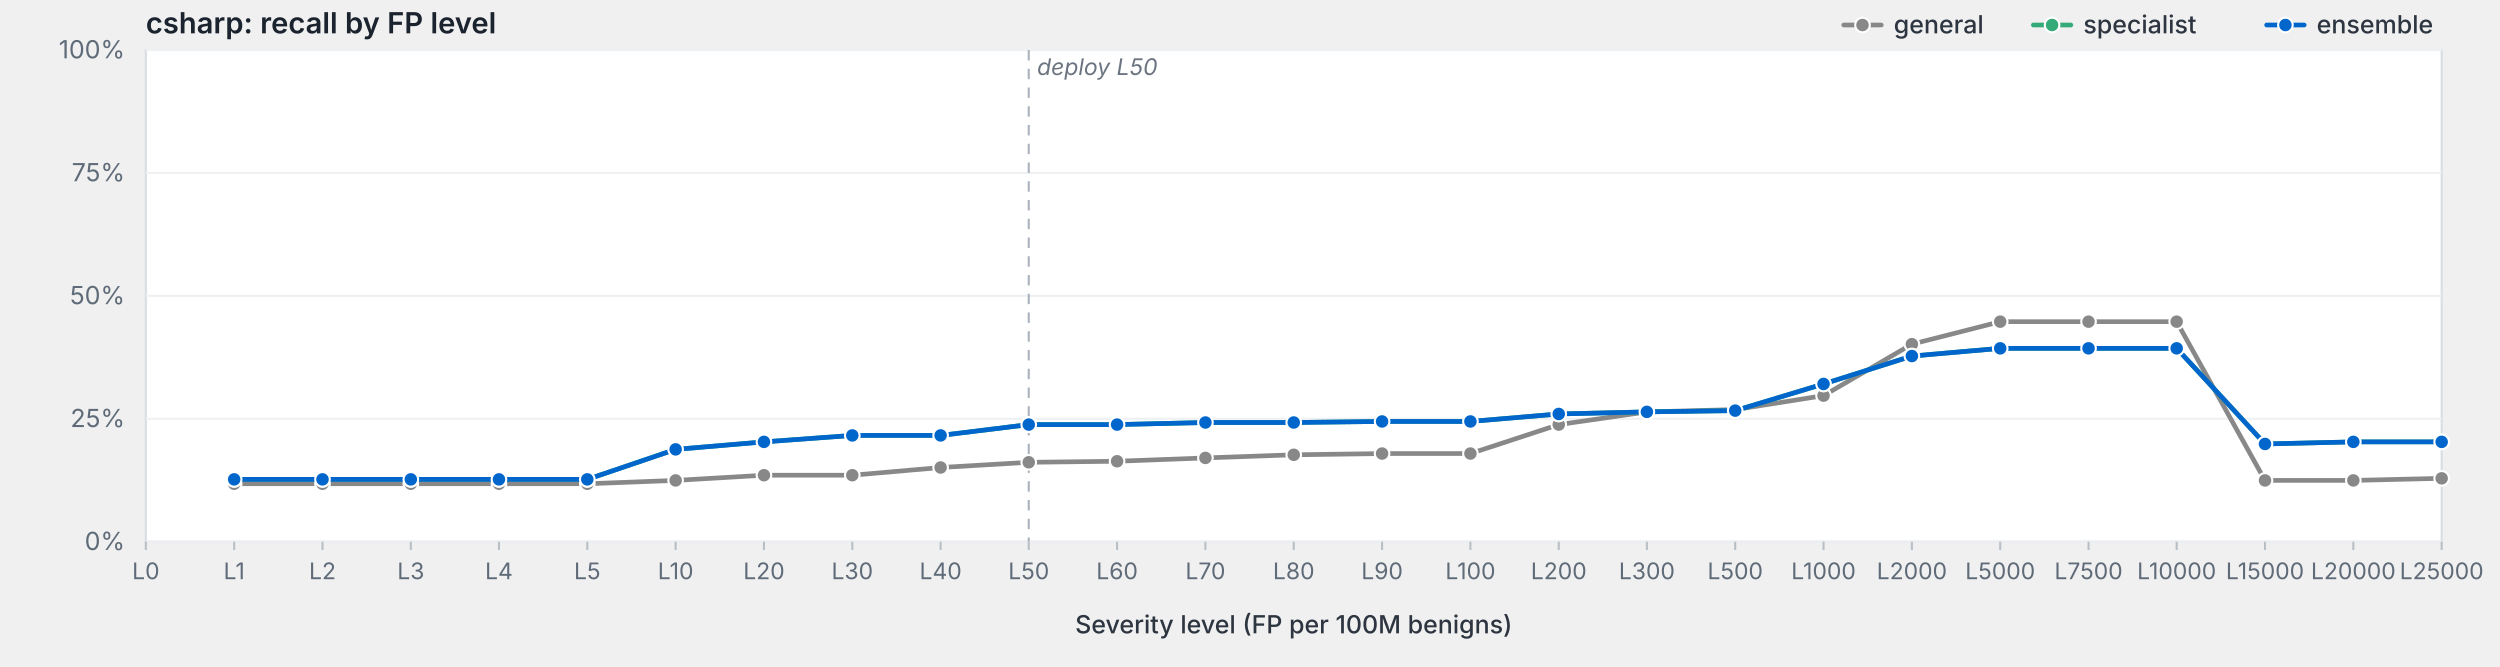
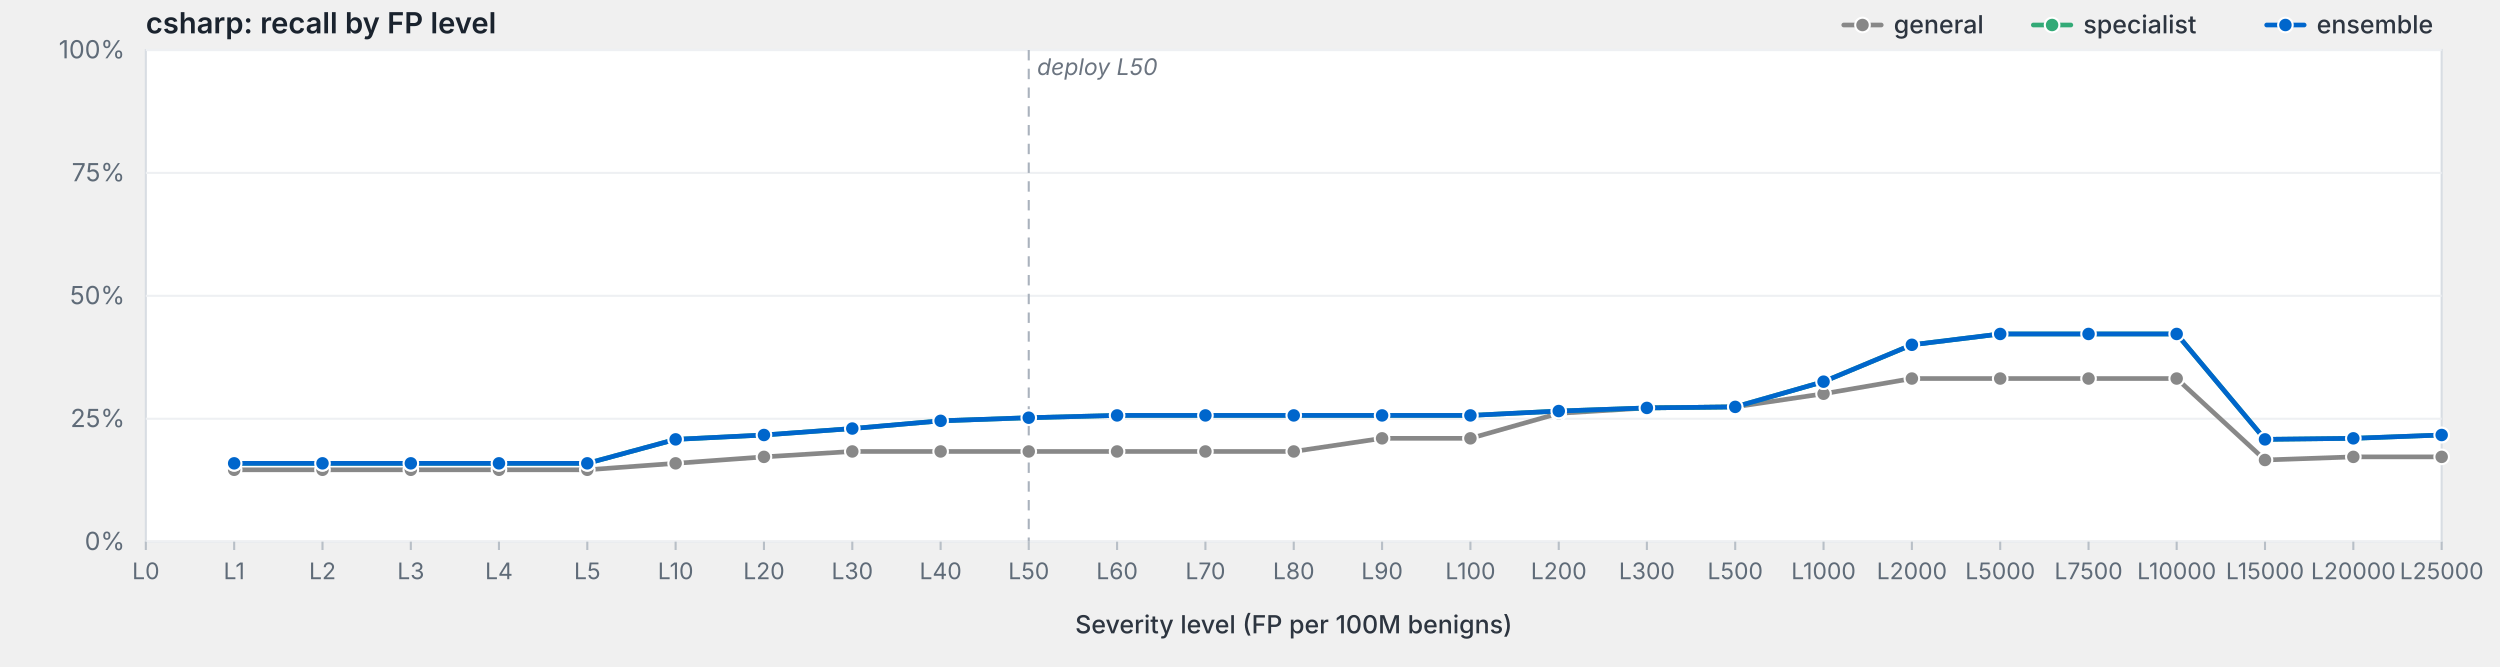
<svg xmlns="http://www.w3.org/2000/svg" viewBox="0 0 1200 320" width="1200" height="320" preserveAspectRatio="xMidYMid meet" role="img" aria-label="csharp: recall by FP level">
  <style>svg { background: #fdfdfd; }.frame { fill: #fff; stroke: #d8dde3; stroke-width: 1; }.grid { stroke: #eef0f3; stroke-width: 1; }.tick { stroke: #b8bfc7; stroke-width: 1; }.axis-label { fill: #5f6b78; font-family: -apple-system, BlinkMacSystemFont, "Segoe UI", system-ui, sans-serif; font-size: 12px; }.x-label { fill: #5f6b78; font-family: -apple-system, BlinkMacSystemFont, "Segoe UI", system-ui, sans-serif; font-size: 11px; }.axis-title { fill: #2d3540; font-family: -apple-system, BlinkMacSystemFont, "Segoe UI", system-ui, sans-serif; font-size: 12px; font-weight: 500; }.title { fill: #1a232e; font-family: -apple-system, BlinkMacSystemFont, "Segoe UI", system-ui, sans-serif; font-size: 14px; font-weight: 600; }.deploy-marker { stroke: #aab2bd; stroke-width: 1; stroke-dasharray: 5,4; }.deploy-label { fill: #6b7480; font-family: -apple-system, BlinkMacSystemFont, "Segoe UI", system-ui, sans-serif; font-size: 11px; font-style: italic; }.curve { fill: none; stroke-width: 2.25; stroke-linejoin: round; stroke-linecap: round; }.marker { stroke: #fff; stroke-width: 1; }.legend-text { fill: #2d3540; font-family: -apple-system, BlinkMacSystemFont, "Segoe UI", system-ui, sans-serif; font-size: 12px; font-weight: 500; }</style>
  <text class="title" x="70" y="16">csharp: recall by FP level</text>
  <rect class="frame" x="70" y="24" width="1102" height="236" />
  <line class="grid" x1="70" y1="260.0" x2="1172" y2="260.0" />
  <text class="axis-label" x="60" y="264.0" text-anchor="end">0%</text>
  <line class="grid" x1="70" y1="201.0" x2="1172" y2="201.0" />
  <text class="axis-label" x="60" y="205.0" text-anchor="end">25%</text>
  <line class="grid" x1="70" y1="142.0" x2="1172" y2="142.0" />
  <text class="axis-label" x="60" y="146.0" text-anchor="end">50%</text>
  <line class="grid" x1="70" y1="83.0" x2="1172" y2="83.0" />
  <text class="axis-label" x="60" y="87.0" text-anchor="end">75%</text>
  <line class="grid" x1="70" y1="24.0" x2="1172" y2="24.0" />
  <text class="axis-label" x="60" y="28.0" text-anchor="end">100%</text>
  <line class="deploy-marker" x1="493.8" y1="24" x2="493.8" y2="260" />
  <text class="deploy-label" x="497.8" y="36" text-anchor="start">deploy L50</text>
  <line class="tick" x1="70.0" y1="260" x2="70.0" y2="264" />
  <text class="x-label" x="70.0" y="278" text-anchor="middle">L0</text>
  <line class="tick" x1="112.4" y1="260" x2="112.4" y2="264" />
  <text class="x-label" x="112.4" y="278" text-anchor="middle">L1</text>
  <line class="tick" x1="154.8" y1="260" x2="154.8" y2="264" />
  <text class="x-label" x="154.8" y="278" text-anchor="middle">L2</text>
  <line class="tick" x1="197.2" y1="260" x2="197.2" y2="264" />
  <text class="x-label" x="197.2" y="278" text-anchor="middle">L3</text>
  <line class="tick" x1="239.5" y1="260" x2="239.5" y2="264" />
  <text class="x-label" x="239.5" y="278" text-anchor="middle">L4</text>
  <line class="tick" x1="281.9" y1="260" x2="281.9" y2="264" />
  <text class="x-label" x="281.9" y="278" text-anchor="middle">L5</text>
  <line class="tick" x1="324.3" y1="260" x2="324.3" y2="264" />
  <text class="x-label" x="324.3" y="278" text-anchor="middle">L10</text>
  <line class="tick" x1="366.7" y1="260" x2="366.7" y2="264" />
  <text class="x-label" x="366.7" y="278" text-anchor="middle">L20</text>
  <line class="tick" x1="409.1" y1="260" x2="409.1" y2="264" />
  <text class="x-label" x="409.1" y="278" text-anchor="middle">L30</text>
  <line class="tick" x1="451.5" y1="260" x2="451.5" y2="264" />
  <text class="x-label" x="451.5" y="278" text-anchor="middle">L40</text>
  <line class="tick" x1="493.8" y1="260" x2="493.8" y2="264" />
  <text class="x-label" x="493.8" y="278" text-anchor="middle">L50</text>
  <line class="tick" x1="536.2" y1="260" x2="536.2" y2="264" />
  <text class="x-label" x="536.2" y="278" text-anchor="middle">L60</text>
  <line class="tick" x1="578.6" y1="260" x2="578.6" y2="264" />
  <text class="x-label" x="578.6" y="278" text-anchor="middle">L70</text>
  <line class="tick" x1="621.0" y1="260" x2="621.0" y2="264" />
  <text class="x-label" x="621.0" y="278" text-anchor="middle">L80</text>
  <line class="tick" x1="663.4" y1="260" x2="663.4" y2="264" />
  <text class="x-label" x="663.4" y="278" text-anchor="middle">L90</text>
  <line class="tick" x1="705.8" y1="260" x2="705.8" y2="264" />
  <text class="x-label" x="705.8" y="278" text-anchor="middle">L100</text>
  <line class="tick" x1="748.2" y1="260" x2="748.2" y2="264" />
  <text class="x-label" x="748.2" y="278" text-anchor="middle">L200</text>
  <line class="tick" x1="790.5" y1="260" x2="790.5" y2="264" />
  <text class="x-label" x="790.5" y="278" text-anchor="middle">L300</text>
  <line class="tick" x1="832.9" y1="260" x2="832.9" y2="264" />
  <text class="x-label" x="832.9" y="278" text-anchor="middle">L500</text>
  <line class="tick" x1="875.3" y1="260" x2="875.3" y2="264" />
  <text class="x-label" x="875.3" y="278" text-anchor="middle">L1000</text>
  <line class="tick" x1="917.7" y1="260" x2="917.7" y2="264" />
  <text class="x-label" x="917.7" y="278" text-anchor="middle">L2000</text>
  <line class="tick" x1="960.1" y1="260" x2="960.1" y2="264" />
  <text class="x-label" x="960.1" y="278" text-anchor="middle">L5000</text>
  <line class="tick" x1="1002.5" y1="260" x2="1002.5" y2="264" />
  <text class="x-label" x="1002.5" y="278" text-anchor="middle">L7500</text>
  <line class="tick" x1="1044.8" y1="260" x2="1044.8" y2="264" />
  <text class="x-label" x="1044.8" y="278" text-anchor="middle">L10000</text>
  <line class="tick" x1="1087.2" y1="260" x2="1087.2" y2="264" />
  <text class="x-label" x="1087.2" y="278" text-anchor="middle">L15000</text>
  <line class="tick" x1="1129.6" y1="260" x2="1129.6" y2="264" />
  <text class="x-label" x="1129.6" y="278" text-anchor="middle">L20000</text>
  <line class="tick" x1="1172.0" y1="260" x2="1172.0" y2="264" />
  <text class="x-label" x="1172.0" y="278" text-anchor="middle">L25000</text>
  <text class="axis-title" x="621.0" y="304" text-anchor="middle">Severity level (FP per 100M benigns)</text>
-   <path class="curve" d="M112.4,232.2 L154.8,232.2 L197.2,232.2 L239.5,232.2 L281.9,232.2 L324.3,230.6 L366.7,228.1 L409.1,228.1 L451.5,224.4 L493.8,221.9 L536.2,221.4 L578.6,219.8 L621.0,218.3 L663.4,217.7 L705.8,217.7 L748.2,203.8 L790.5,197.7 L832.9,196.6 L875.3,189.9 L917.7,165.2 L960.1,154.4 L1002.5,154.4 L1044.8,154.4 L1087.2,230.6 L1129.6,230.6 L1172.0,229.6" stroke="#888" />
-   <circle class="marker" cx="112.4" cy="232.2" r="3.5" fill="#888" />
-   <circle class="marker" cx="154.8" cy="232.2" r="3.5" fill="#888" />
-   <circle class="marker" cx="197.2" cy="232.2" r="3.5" fill="#888" />
-   <circle class="marker" cx="239.5" cy="232.2" r="3.5" fill="#888" />
-   <circle class="marker" cx="281.9" cy="232.2" r="3.5" fill="#888" />
-   <circle class="marker" cx="324.3" cy="230.6" r="3.5" fill="#888" />
-   <circle class="marker" cx="366.7" cy="228.1" r="3.5" fill="#888" />
-   <circle class="marker" cx="409.1" cy="228.1" r="3.5" fill="#888" />
-   <circle class="marker" cx="451.5" cy="224.4" r="3.5" fill="#888" />
-   <circle class="marker" cx="493.8" cy="221.9" r="3.5" fill="#888" />
-   <circle class="marker" cx="536.2" cy="221.4" r="3.5" fill="#888" />
-   <circle class="marker" cx="578.6" cy="219.8" r="3.5" fill="#888" />
-   <circle class="marker" cx="621.0" cy="218.3" r="3.5" fill="#888" />
-   <circle class="marker" cx="663.4" cy="217.7" r="3.5" fill="#888" />
-   <circle class="marker" cx="705.8" cy="217.7" r="3.5" fill="#888" />
-   <circle class="marker" cx="748.2" cy="203.8" r="3.5" fill="#888" />
-   <circle class="marker" cx="790.5" cy="197.7" r="3.5" fill="#888" />
-   <circle class="marker" cx="832.9" cy="196.6" r="3.5" fill="#888" />
-   <circle class="marker" cx="875.3" cy="189.9" r="3.5" fill="#888" />
-   <circle class="marker" cx="917.7" cy="165.2" r="3.5" fill="#888" />
-   <circle class="marker" cx="960.1" cy="154.4" r="3.5" fill="#888" />
-   <circle class="marker" cx="1002.5" cy="154.4" r="3.5" fill="#888" />
-   <circle class="marker" cx="1044.8" cy="154.4" r="3.5" fill="#888" />
-   <circle class="marker" cx="1087.2" cy="230.6" r="3.5" fill="#888" />
-   <circle class="marker" cx="1129.6" cy="230.6" r="3.5" fill="#888" />
-   <circle class="marker" cx="1172.0" cy="229.6" r="3.5" fill="#888" />
-   <path class="curve" d="M112.4,230.1 L154.8,230.1 L197.2,230.1 L239.5,230.1 L281.9,230.1 L324.3,215.7 L366.7,212.1 L409.1,209.0 L451.5,209.0 L493.8,203.8 L536.2,203.8 L578.6,202.8 L621.0,202.8 L663.4,202.3 L705.8,202.3 L748.2,198.7 L790.5,197.7 L832.9,197.1 L875.3,184.3 L917.7,170.9 L960.1,167.2 L1002.5,167.2 L1044.8,167.2 L1087.2,213.1 L1129.6,212.1 L1172.0,212.1" stroke="#3a7" />
-   <circle class="marker" cx="112.4" cy="230.1" r="3.5" fill="#3a7" />
-   <circle class="marker" cx="154.8" cy="230.1" r="3.5" fill="#3a7" />
-   <circle class="marker" cx="197.2" cy="230.1" r="3.5" fill="#3a7" />
-   <circle class="marker" cx="239.5" cy="230.1" r="3.5" fill="#3a7" />
-   <circle class="marker" cx="281.9" cy="230.1" r="3.5" fill="#3a7" />
-   <circle class="marker" cx="324.3" cy="215.7" r="3.5" fill="#3a7" />
-   <circle class="marker" cx="366.7" cy="212.1" r="3.5" fill="#3a7" />
-   <circle class="marker" cx="409.1" cy="209.0" r="3.5" fill="#3a7" />
-   <circle class="marker" cx="451.5" cy="209.0" r="3.5" fill="#3a7" />
-   <circle class="marker" cx="493.8" cy="203.8" r="3.5" fill="#3a7" />
-   <circle class="marker" cx="536.2" cy="203.8" r="3.5" fill="#3a7" />
-   <circle class="marker" cx="578.6" cy="202.8" r="3.5" fill="#3a7" />
-   <circle class="marker" cx="621.0" cy="202.8" r="3.5" fill="#3a7" />
-   <circle class="marker" cx="663.4" cy="202.3" r="3.5" fill="#3a7" />
-   <circle class="marker" cx="705.8" cy="202.3" r="3.5" fill="#3a7" />
-   <circle class="marker" cx="748.2" cy="198.7" r="3.5" fill="#3a7" />
-   <circle class="marker" cx="790.5" cy="197.7" r="3.5" fill="#3a7" />
-   <circle class="marker" cx="832.9" cy="197.1" r="3.5" fill="#3a7" />
-   <circle class="marker" cx="875.3" cy="184.3" r="3.5" fill="#3a7" />
-   <circle class="marker" cx="917.7" cy="170.9" r="3.5" fill="#3a7" />
-   <circle class="marker" cx="960.1" cy="167.2" r="3.5" fill="#3a7" />
-   <circle class="marker" cx="1002.5" cy="167.2" r="3.5" fill="#3a7" />
-   <circle class="marker" cx="1044.8" cy="167.2" r="3.5" fill="#3a7" />
-   <circle class="marker" cx="1087.2" cy="213.1" r="3.5" fill="#3a7" />
-   <circle class="marker" cx="1129.6" cy="212.1" r="3.5" fill="#3a7" />
-   <circle class="marker" cx="1172.0" cy="212.1" r="3.5" fill="#3a7" />
-   <path class="curve" d="M112.4,230.1 L154.8,230.1 L197.2,230.1 L239.5,230.1 L281.9,230.1 L324.3,215.7 L366.7,212.1 L409.1,209.0 L451.5,209.0 L493.8,203.8 L536.2,203.8 L578.6,202.8 L621.0,202.8 L663.4,202.3 L705.8,202.3 L748.2,198.7 L790.5,197.7 L832.9,197.1 L875.3,184.3 L917.7,170.9 L960.1,167.2 L1002.5,167.2 L1044.8,167.2 L1087.2,213.1 L1129.6,212.1 L1172.0,212.1" stroke="#06c" />
-   <circle class="marker" cx="112.4" cy="230.1" r="3.5" fill="#06c" />
-   <circle class="marker" cx="154.8" cy="230.1" r="3.5" fill="#06c" />
-   <circle class="marker" cx="197.2" cy="230.1" r="3.5" fill="#06c" />
-   <circle class="marker" cx="239.5" cy="230.1" r="3.5" fill="#06c" />
-   <circle class="marker" cx="281.9" cy="230.1" r="3.5" fill="#06c" />
-   <circle class="marker" cx="324.3" cy="215.7" r="3.5" fill="#06c" />
-   <circle class="marker" cx="366.7" cy="212.1" r="3.5" fill="#06c" />
-   <circle class="marker" cx="409.1" cy="209.0" r="3.5" fill="#06c" />
-   <circle class="marker" cx="451.5" cy="209.0" r="3.5" fill="#06c" />
-   <circle class="marker" cx="493.8" cy="203.8" r="3.5" fill="#06c" />
-   <circle class="marker" cx="536.2" cy="203.8" r="3.5" fill="#06c" />
-   <circle class="marker" cx="578.6" cy="202.8" r="3.5" fill="#06c" />
-   <circle class="marker" cx="621.0" cy="202.8" r="3.5" fill="#06c" />
-   <circle class="marker" cx="663.4" cy="202.3" r="3.5" fill="#06c" />
-   <circle class="marker" cx="705.8" cy="202.3" r="3.5" fill="#06c" />
-   <circle class="marker" cx="748.2" cy="198.7" r="3.5" fill="#06c" />
-   <circle class="marker" cx="790.5" cy="197.7" r="3.5" fill="#06c" />
-   <circle class="marker" cx="832.9" cy="197.1" r="3.5" fill="#06c" />
-   <circle class="marker" cx="875.3" cy="184.3" r="3.5" fill="#06c" />
-   <circle class="marker" cx="917.7" cy="170.9" r="3.5" fill="#06c" />
-   <circle class="marker" cx="960.1" cy="167.2" r="3.5" fill="#06c" />
-   <circle class="marker" cx="1002.5" cy="167.2" r="3.5" fill="#06c" />
-   <circle class="marker" cx="1044.8" cy="167.2" r="3.5" fill="#06c" />
-   <circle class="marker" cx="1087.2" cy="213.1" r="3.5" fill="#06c" />
-   <circle class="marker" cx="1129.6" cy="212.1" r="3.5" fill="#06c" />
-   <circle class="marker" cx="1172.0" cy="212.1" r="3.5" fill="#06c" />
+   <path class="curve" d="M112.4,225.5 L154.8,225.5 L197.2,225.5 L239.5,225.5 L281.9,225.5 L324.3,222.4 L366.7,219.3 L409.1,216.7 L451.5,216.7 L493.8,216.7 L536.2,216.7 L578.6,216.7 L621.0,216.7 L663.4,210.4 L705.8,210.4 L748.2,198.4 L790.5,195.8 L832.9,195.3 L875.3,189.0 L917.7,181.7 L960.1,181.7 L1002.5,181.7 L1044.8,181.7 L1087.2,220.8 L1129.6,219.3 L1172.0,219.3" stroke="#888" />
+   <circle class="marker" cx="112.4" cy="225.5" r="3.5" fill="#888" />
+   <circle class="marker" cx="154.8" cy="225.5" r="3.5" fill="#888" />
+   <circle class="marker" cx="197.2" cy="225.5" r="3.5" fill="#888" />
+   <circle class="marker" cx="239.5" cy="225.5" r="3.5" fill="#888" />
+   <circle class="marker" cx="281.9" cy="225.5" r="3.5" fill="#888" />
+   <circle class="marker" cx="324.3" cy="222.4" r="3.5" fill="#888" />
+   <circle class="marker" cx="366.7" cy="219.3" r="3.5" fill="#888" />
+   <circle class="marker" cx="409.1" cy="216.7" r="3.5" fill="#888" />
+   <circle class="marker" cx="451.5" cy="216.7" r="3.5" fill="#888" />
+   <circle class="marker" cx="493.8" cy="216.7" r="3.5" fill="#888" />
+   <circle class="marker" cx="536.2" cy="216.7" r="3.5" fill="#888" />
+   <circle class="marker" cx="578.6" cy="216.7" r="3.5" fill="#888" />
+   <circle class="marker" cx="621.0" cy="216.7" r="3.5" fill="#888" />
+   <circle class="marker" cx="663.4" cy="210.4" r="3.5" fill="#888" />
+   <circle class="marker" cx="705.8" cy="210.4" r="3.5" fill="#888" />
+   <circle class="marker" cx="748.2" cy="198.4" r="3.5" fill="#888" />
+   <circle class="marker" cx="790.5" cy="195.8" r="3.5" fill="#888" />
+   <circle class="marker" cx="832.9" cy="195.3" r="3.5" fill="#888" />
+   <circle class="marker" cx="875.3" cy="189.0" r="3.5" fill="#888" />
+   <circle class="marker" cx="917.7" cy="181.7" r="3.5" fill="#888" />
+   <circle class="marker" cx="960.1" cy="181.7" r="3.5" fill="#888" />
+   <circle class="marker" cx="1002.5" cy="181.7" r="3.5" fill="#888" />
+   <circle class="marker" cx="1044.8" cy="181.7" r="3.5" fill="#888" />
+   <circle class="marker" cx="1087.2" cy="220.8" r="3.5" fill="#888" />
+   <circle class="marker" cx="1129.6" cy="219.3" r="3.5" fill="#888" />
+   <circle class="marker" cx="1172.0" cy="219.3" r="3.5" fill="#888" />
+   <path class="curve" d="M112.4,222.4 L154.8,222.4 L197.2,222.4 L239.5,222.4 L281.9,222.4 L324.3,210.9 L366.7,208.8 L409.1,205.7 L451.5,202.0 L493.8,200.5 L536.2,199.4 L578.6,199.4 L621.0,199.4 L663.4,199.4 L705.8,199.4 L748.2,197.3 L790.5,195.8 L832.9,195.3 L875.3,183.2 L917.7,165.5 L960.1,160.3 L1002.5,160.3 L1044.8,160.3 L1087.2,210.9 L1129.6,210.4 L1172.0,208.8" stroke="#3a7" />
+   <circle class="marker" cx="112.4" cy="222.4" r="3.5" fill="#3a7" />
+   <circle class="marker" cx="154.8" cy="222.4" r="3.5" fill="#3a7" />
+   <circle class="marker" cx="197.2" cy="222.4" r="3.5" fill="#3a7" />
+   <circle class="marker" cx="239.5" cy="222.4" r="3.5" fill="#3a7" />
+   <circle class="marker" cx="281.9" cy="222.4" r="3.5" fill="#3a7" />
+   <circle class="marker" cx="324.3" cy="210.9" r="3.5" fill="#3a7" />
+   <circle class="marker" cx="366.7" cy="208.8" r="3.5" fill="#3a7" />
+   <circle class="marker" cx="409.1" cy="205.7" r="3.5" fill="#3a7" />
+   <circle class="marker" cx="451.5" cy="202.0" r="3.5" fill="#3a7" />
+   <circle class="marker" cx="493.8" cy="200.5" r="3.5" fill="#3a7" />
+   <circle class="marker" cx="536.2" cy="199.4" r="3.5" fill="#3a7" />
+   <circle class="marker" cx="578.6" cy="199.4" r="3.5" fill="#3a7" />
+   <circle class="marker" cx="621.0" cy="199.4" r="3.5" fill="#3a7" />
+   <circle class="marker" cx="663.4" cy="199.4" r="3.5" fill="#3a7" />
+   <circle class="marker" cx="705.8" cy="199.4" r="3.5" fill="#3a7" />
+   <circle class="marker" cx="748.2" cy="197.3" r="3.5" fill="#3a7" />
+   <circle class="marker" cx="790.5" cy="195.8" r="3.5" fill="#3a7" />
+   <circle class="marker" cx="832.9" cy="195.3" r="3.5" fill="#3a7" />
+   <circle class="marker" cx="875.3" cy="183.2" r="3.5" fill="#3a7" />
+   <circle class="marker" cx="917.7" cy="165.5" r="3.5" fill="#3a7" />
+   <circle class="marker" cx="960.1" cy="160.3" r="3.5" fill="#3a7" />
+   <circle class="marker" cx="1002.5" cy="160.3" r="3.5" fill="#3a7" />
+   <circle class="marker" cx="1044.8" cy="160.3" r="3.5" fill="#3a7" />
+   <circle class="marker" cx="1087.2" cy="210.9" r="3.5" fill="#3a7" />
+   <circle class="marker" cx="1129.6" cy="210.4" r="3.5" fill="#3a7" />
+   <circle class="marker" cx="1172.0" cy="208.8" r="3.5" fill="#3a7" />
+   <path class="curve" d="M112.4,222.4 L154.8,222.4 L197.2,222.4 L239.5,222.4 L281.9,222.4 L324.3,210.9 L366.7,208.8 L409.1,205.7 L451.5,202.0 L493.8,200.5 L536.2,199.4 L578.6,199.4 L621.0,199.4 L663.4,199.4 L705.8,199.4 L748.2,197.3 L790.5,195.8 L832.9,195.3 L875.3,183.2 L917.7,165.5 L960.1,160.3 L1002.5,160.3 L1044.8,160.3 L1087.2,210.9 L1129.6,210.4 L1172.0,208.8" stroke="#06c" />
+   <circle class="marker" cx="112.4" cy="222.4" r="3.5" fill="#06c" />
+   <circle class="marker" cx="154.8" cy="222.4" r="3.5" fill="#06c" />
+   <circle class="marker" cx="197.2" cy="222.4" r="3.5" fill="#06c" />
+   <circle class="marker" cx="239.5" cy="222.4" r="3.5" fill="#06c" />
+   <circle class="marker" cx="281.9" cy="222.4" r="3.5" fill="#06c" />
+   <circle class="marker" cx="324.3" cy="210.9" r="3.5" fill="#06c" />
+   <circle class="marker" cx="366.7" cy="208.8" r="3.5" fill="#06c" />
+   <circle class="marker" cx="409.1" cy="205.7" r="3.5" fill="#06c" />
+   <circle class="marker" cx="451.5" cy="202.0" r="3.5" fill="#06c" />
+   <circle class="marker" cx="493.8" cy="200.5" r="3.5" fill="#06c" />
+   <circle class="marker" cx="536.2" cy="199.4" r="3.5" fill="#06c" />
+   <circle class="marker" cx="578.6" cy="199.4" r="3.5" fill="#06c" />
+   <circle class="marker" cx="621.0" cy="199.4" r="3.5" fill="#06c" />
+   <circle class="marker" cx="663.4" cy="199.4" r="3.5" fill="#06c" />
+   <circle class="marker" cx="705.8" cy="199.4" r="3.5" fill="#06c" />
+   <circle class="marker" cx="748.2" cy="197.3" r="3.5" fill="#06c" />
+   <circle class="marker" cx="790.5" cy="195.8" r="3.5" fill="#06c" />
+   <circle class="marker" cx="832.9" cy="195.3" r="3.5" fill="#06c" />
+   <circle class="marker" cx="875.3" cy="183.2" r="3.5" fill="#06c" />
+   <circle class="marker" cx="917.7" cy="165.5" r="3.5" fill="#06c" />
+   <circle class="marker" cx="960.1" cy="160.3" r="3.5" fill="#06c" />
+   <circle class="marker" cx="1002.5" cy="160.3" r="3.5" fill="#06c" />
+   <circle class="marker" cx="1044.8" cy="160.3" r="3.5" fill="#06c" />
+   <circle class="marker" cx="1087.2" cy="210.9" r="3.5" fill="#06c" />
+   <circle class="marker" cx="1129.6" cy="210.4" r="3.5" fill="#06c" />
+   <circle class="marker" cx="1172.0" cy="208.8" r="3.5" fill="#06c" />
  <line x1="1088.0" y1="12.0" x2="1106.0" y2="12.0" stroke="#06c" stroke-width="2.25" stroke-linecap="round" />
  <circle cx="1097.0" cy="12.0" r="3.5" fill="#06c" stroke="#fff" stroke-width="1" />
  <text class="legend-text" x="1112.0" y="16.0">ensemble</text>
  <line x1="976.0" y1="12.0" x2="994.0" y2="12.0" stroke="#3a7" stroke-width="2.25" stroke-linecap="round" />
  <circle cx="985.0" cy="12.0" r="3.5" fill="#3a7" stroke="#fff" stroke-width="1" />
  <text class="legend-text" x="1000.0" y="16.0">specialist</text>
  <line x1="885.0" y1="12.0" x2="903.0" y2="12.0" stroke="#888" stroke-width="2.25" stroke-linecap="round" />
  <circle cx="894.0" cy="12.0" r="3.5" fill="#888" stroke="#fff" stroke-width="1" />
  <text class="legend-text" x="909.0" y="16.0">general</text>
</svg>
